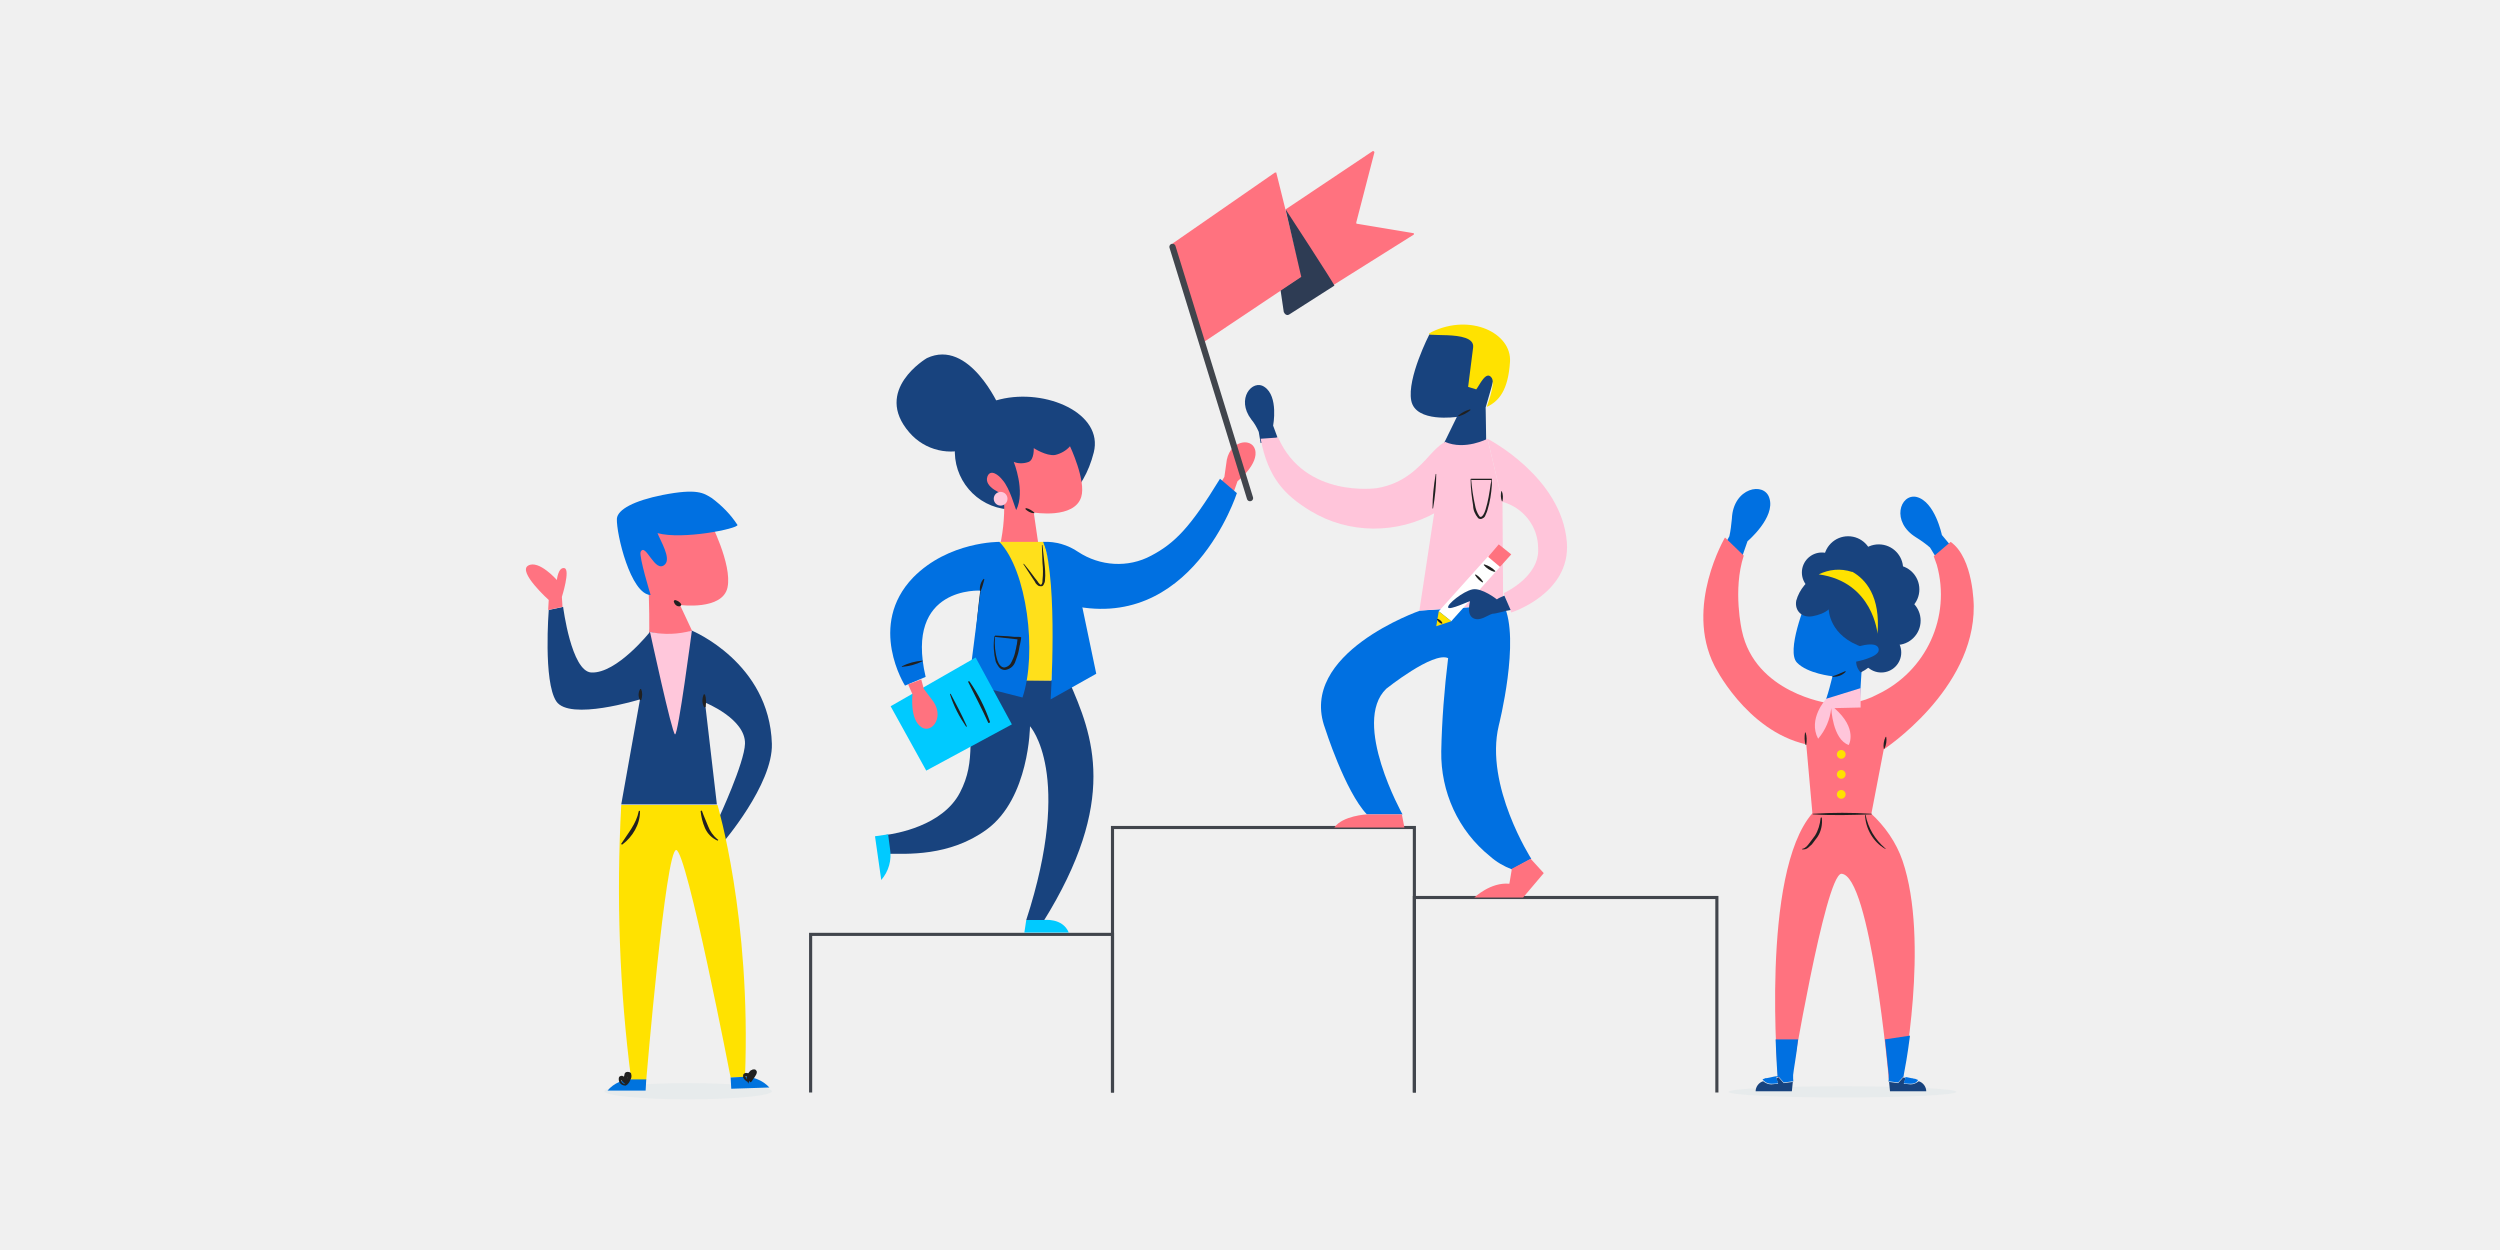
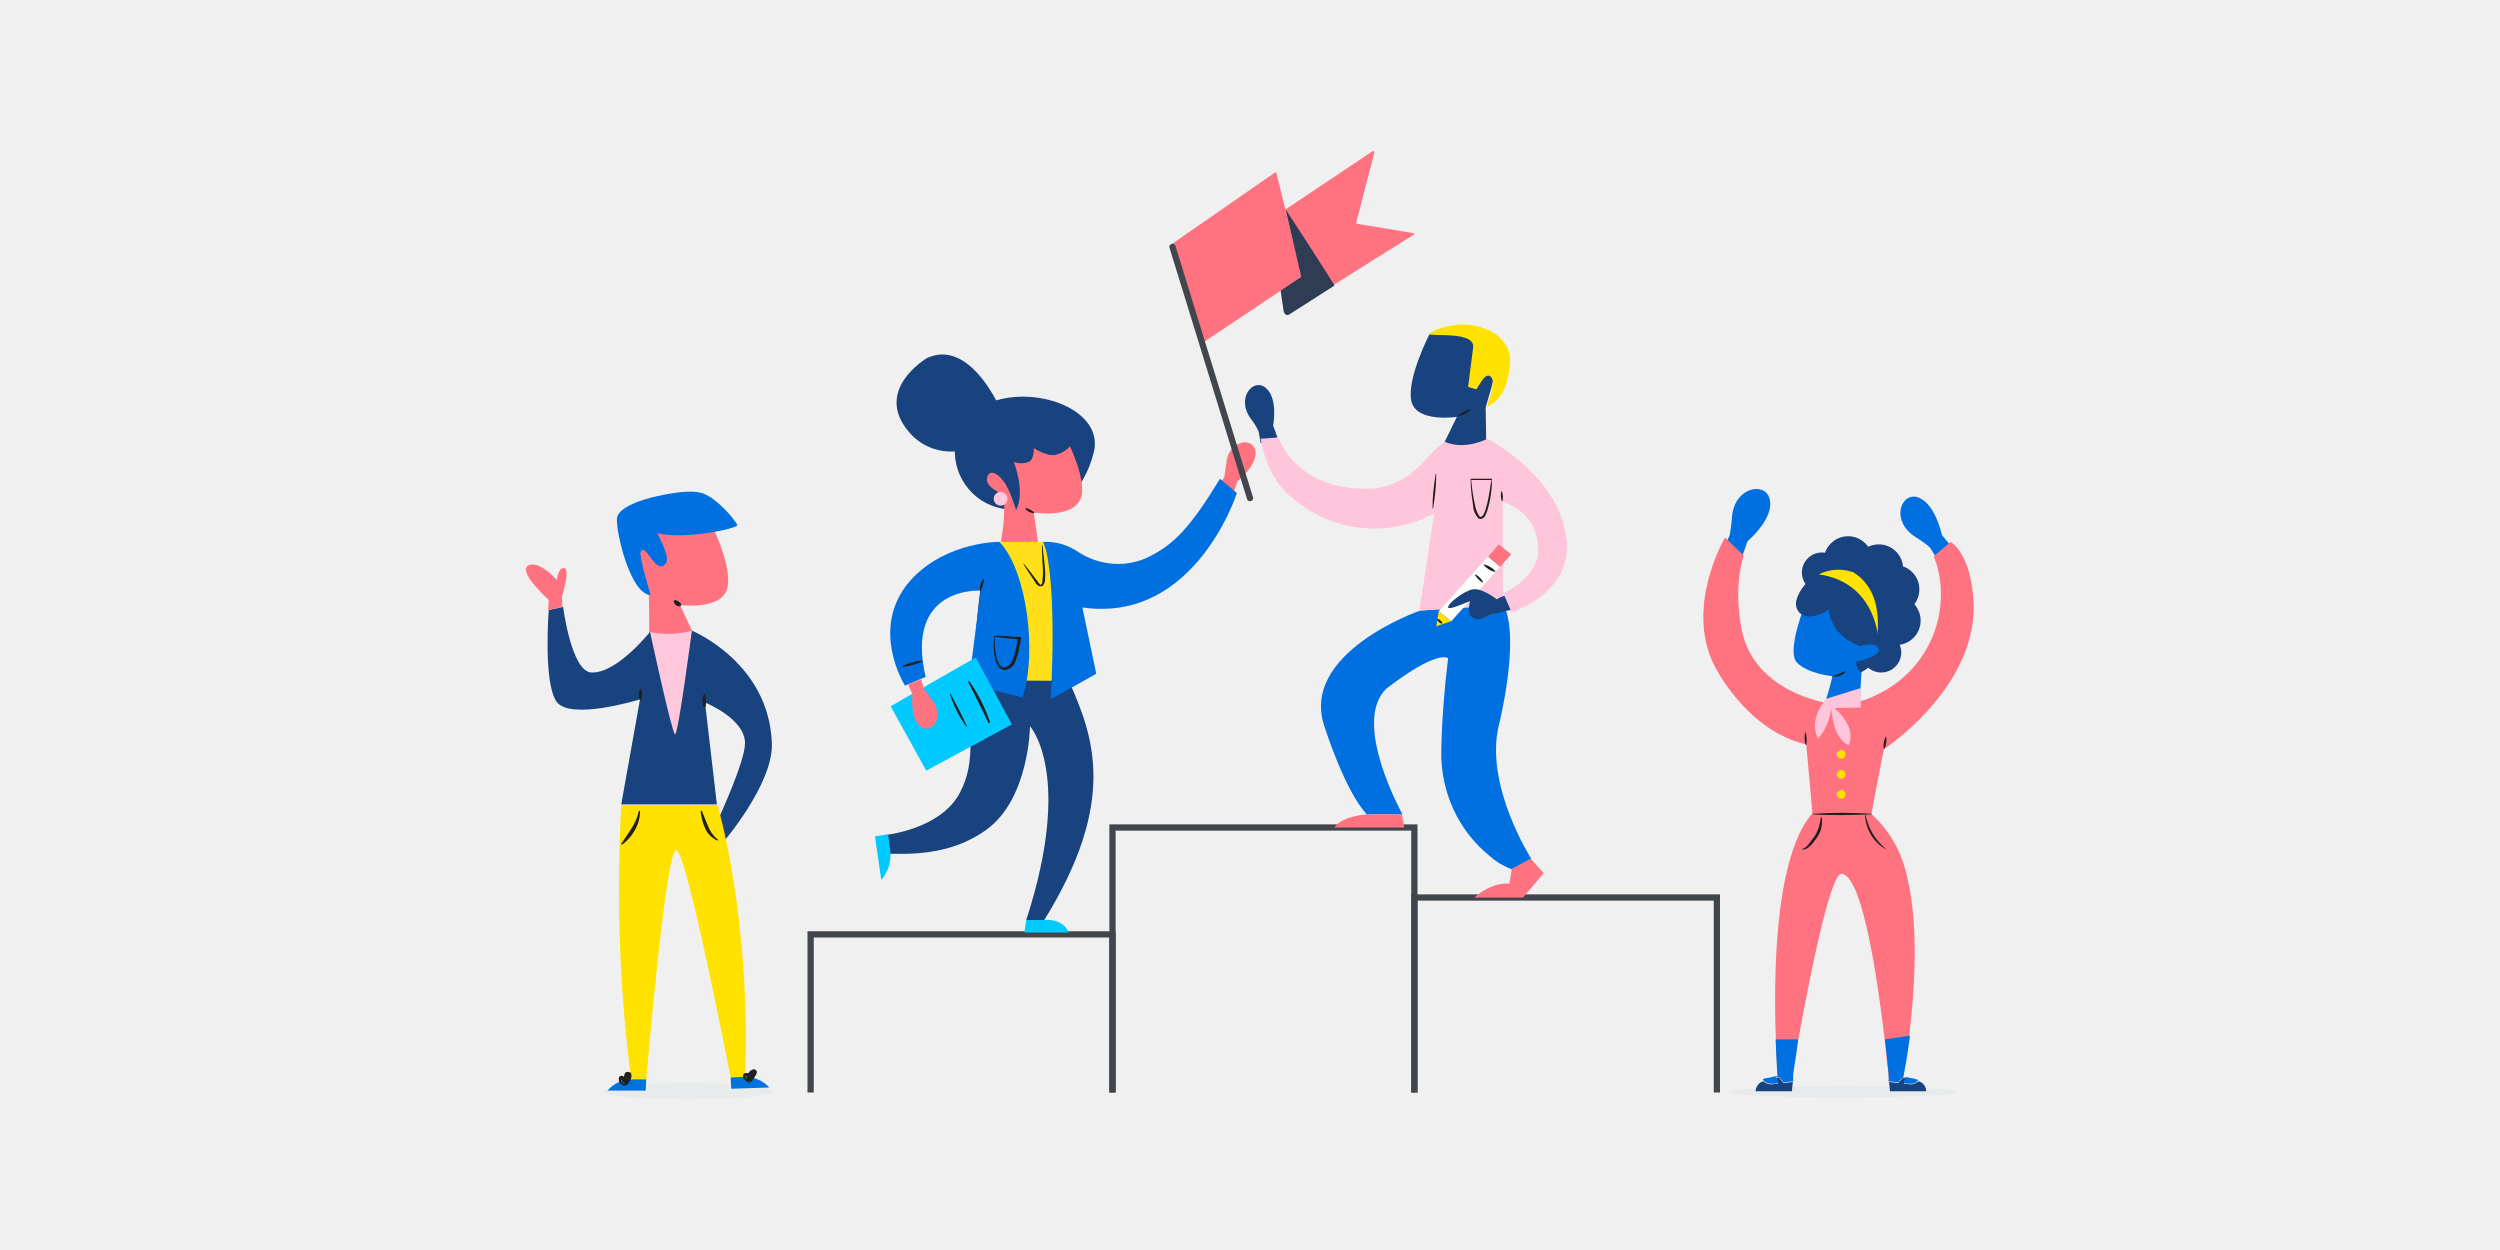
<svg xmlns="http://www.w3.org/2000/svg" version="1.1" id="Layer_1" x="0px" y="0px" width="400px" height="200px" viewBox="0 0 400 200" style="enable-background:new 0 0 400 200;" xml:space="preserve">
  <style type="text/css">
	.st0{fill:#FF727F;}
	.st1{fill:#18437E;}
- 	.st2{fill:none;stroke:#41454C;stroke-width:0.5;stroke-miterlimit:10;}
+ 	.st2{fill:none;stroke:#41454C;strokeWidth:0.5;stroke-miterlimit:10;}
	.st3{fill:#E7EBEC;}
	.st4{fill:#FF7381;}
	.st5{fill:#FFE200;}
	.st6{fill:#0073DE;}
	.st7{fill:#FFC7DB;}
	.st8{fill:#0070E1;}
	.st9{fill:#202020;}
	.st10{fill:#00CAFF;}
	.st11{fill:#FFE01B;}
	.st12{fill:#FFC5DA;}
	.st13{fill:#FFFFFF;}
	.st14{fill:none;stroke:#41454C;stroke-linecap:round;stroke-miterlimit:10;}
	.st15{fill:#EDF1F2;}
	.st16{fill:#2E3C54;}
</style>
  <g id="Layer_2_1_">
    <path class="st0" d="M197.4,78.7L198,77c0,0,3.5-2.8,2.8-5.1c-0.6-2-4.3-1.4-4.6,2.3c-0.1,0.7-0.2,1.4-0.3,2.1l-0.9,1.5L197.4,78.7   z" />
    <path class="st1" d="M204.4,70l-0.7-1.9c0,0,0.9-4.7-1.4-6.2c-1.9-1.3-4.6,1.9-2.1,5.2c0.5,0.6,0.9,1.3,1.2,2l0.3,1.8L204.4,70z" />
    <polyline class="st2" points="129.7,174.8 129.7,149.5 178,149.5 178,174.8  " />
    <polyline class="st2" points="178,174.8 178,132.4 226.3,132.4 226.3,174.8  " />
    <polyline class="st2" points="226.3,174.8 226.3,143.6 274.7,143.6 274.7,174.8  " />
    <ellipse class="st3" cx="110.1" cy="174.6" rx="13.4" ry="1.3" />
    <path class="st4" d="M113.5,83.2c0,0,3.7,7.1,2.9,10.8s-7.6,2.8-7.6,2.8l2.2,4.7c0,0-7.4,0.4-7.2,0.2s0-7,0-6.5c0,0-2-6.2-1.9-6.8   s3.8-6.3,3.8-6.3L113.5,83.2z" />
    <path class="st1" d="M104,101.1c0,0,3.8,1.2,6.7-0.2c0,0,12.4,5.1,12.8,18.1c0.2,6.5-7.9,15.9-7.9,15.9l-0.6-4   c0,0,4.1-8.8,4.2-11.9c0.1-4-6.4-6.6-6.4-6.6l1.9,16.3H99.4l3-16.8c0,0-11.3,3.5-13.4,0.3s-1.2-14.6-1.2-14.6l2.3-0.5   c0,0,1.3,10.3,4.5,10.5C98.7,107.8,104,101.1,104,101.1z" />
    <path class="st5" d="M119.2,172.3c1-25.5-4.4-43.5-4.4-43.5H99.4c-0.8,14.7-0.3,29.4,1.6,44h2.4c0,0,3.1-37,4.8-36.8   s8.7,36.4,8.7,36.4L119.2,172.3z" />
    <path class="st6" d="M101.4,172.7c-1.6-0.1-3.2,0.6-4.2,1.8h6.1l0.1-1.8L101.4,172.7z" />
    <path class="st6" d="M118.8,172.3c1.6-0.1,3.2,0.5,4.3,1.7l-6.1,0.2l-0.1-1.8L118.8,172.3z" />
    <path class="st7" d="M110.7,100.9c0,0-2.2,16.8-2.7,16.6s-4-16.4-4-16.4C106.2,101.6,108.5,101.5,110.7,100.9z" />
    <path class="st4" d="M89.9,95.5c0,0,1.4-4.4,0.4-4.6s-1.2,1.9-1.2,1.9s-2.9-3.3-4.6-2.3s3.3,5.5,3.3,5.5l-0.1,1.6l2.3-0.5   L89.9,95.5z" />
    <path class="st8" d="M118,84c0,0.6-8.8,2.4-12.8,1.3c0.5,1.3,2.2,4,1.2,5c-1.6,1.6-3.1-3.6-3.9-2c-0.3,0.7,1.6,6.9,1.6,6.9   c-3.2-0.1-5.5-9.8-5.4-12.2c0.1-1.5,2.8-2.9,7.3-3.8c5.6-1.1,6.6-0.3,7.9,0.5C115.5,80.9,116.9,82.3,118,84z" />
    <path class="st9" d="M108.8,97c-0.5,0.1-0.9-0.3-1-0.8c0,0,0.1-0.2,0.2-0.2c0.4,0.1,0.8,0.3,1,0.7C109,96.9,108.9,96.9,108.8,97z" />
    <path class="st9" d="M102.6,110.3c0.2,0.5,0.2,1.1,0,1.7c-0.1,0-0.1,0-0.2,0c-0.3-0.5-0.3-1.2,0-1.7   C102.4,110.2,102.5,110.2,102.6,110.3z" />
    <path class="st9" d="M112.7,113.2c-0.4-0.6-0.4-1.4-0.1-2.1c0,0,0.2,0,0.2,0c0.2,0.6,0.2,1.3,0.1,2   C112.9,113.1,112.7,113.2,112.7,113.2z" />
    <path class="st9" d="M99.4,135c1.1-1.7,2.4-3.2,2.8-5.2c0-0.1,0.2-0.1,0.2,0c0,1.1-0.3,2.1-0.8,3c-0.5,0.9-1.2,1.7-2,2.3   C99.5,135.2,99.3,135,99.4,135z" />
    <path class="st9" d="M114.8,134.5c-0.9-0.4-1.6-1.1-2-2c-0.4-0.9-0.6-1.8-0.7-2.7c0-0.1,0.2-0.1,0.2-0.1c0.3,0.9,0.7,1.7,1,2.5   c0.3,0.8,0.8,1.5,1.5,2.1C115,134.3,114.9,134.5,114.8,134.5z" />
    <path class="st9" d="M100,173.5c0.1-0.3,0.2-0.5,0.3-0.8c0.1-0.2,0.1-0.4,0.1-0.7l0,0l0,0l0,0l0,0c0,0,0.1,0.1,0,0.1   c0,0,0,0.1,0,0.1c0,0.2-0.1,0.5-0.1,0.7l-0.1,0.8l-0.5-0.6l-0.2-0.2l-0.1-0.1 M99.4,172.8c0,0.4,0.3,0.6,0.7,0.7   c0.1,0,0.1,0.2,0,0.2c-0.6,0-1.1-0.4-1.1-1c0,0,0,0,0,0c0-0.2,0-0.4,0.2-0.5c0.2-0.1,0.4-0.1,0.5,0c0.3,0.1,0.5,0.3,0.6,0.6   l-0.5,0.2c0-0.3,0-0.7,0.1-1c0-0.3,0.2-0.5,0.5-0.5c0.3,0,0.6,0.1,0.6,0.4c0.1,0.3,0,0.7-0.2,1c-0.1,0.3-0.3,0.5-0.5,0.7   c-0.1,0-0.2-0.1-0.2-0.1L99.4,172.8z" />
    <path class="st9" d="M119.9,172.8l0.3-0.8c0.1-0.2,0.2-0.5,0.2-0.6s0,0,0.1,0s0.1-0.1,0.1,0s0,0.2,0,0.2l0,0   c-0.1,0.1-0.1,0.1-0.2,0.2c-0.1,0.2-0.2,0.4-0.3,0.7l-0.4,0.9l-0.2-0.9c0-0.1,0-0.2-0.1-0.3c0,0,0,0-0.1,0c0,0,0,0,0,0   c0,0,0,0,0,0.1c0,0.1,0,0.1,0.1,0.2c0.1,0.1,0.2,0.3,0.3,0.4c0,0.1-0.1,0.2-0.1,0.2c-0.2-0.1-0.3-0.2-0.5-0.4   c-0.1-0.1-0.1-0.2-0.2-0.3c0-0.1,0-0.3,0-0.4c0.1-0.3,0.4-0.4,0.7-0.3c0,0,0.1,0,0.1,0c0.1,0.1,0.2,0.2,0.3,0.3   c0,0.1,0.1,0.2,0.1,0.3h-0.6c0.1-0.3,0.2-0.6,0.4-0.8c0.1-0.1,0.2-0.3,0.4-0.3c0.1-0.1,0.2-0.1,0.4-0.1c0.3,0,0.4,0.4,0.4,0.4   c0,0.3-0.2,0.6-0.4,0.9c-0.2,0.2-0.3,0.5-0.5,0.7S119.9,172.9,119.9,172.8z" />
    <path class="st1" d="M162.5,81.6l-1.2-0.1c-5.1-0.4-8.9-4.9-8.5-10c0-0.2,0-0.5,0.1-0.7c0.6-3.2,2.9-5.9,7.1-6.9   c7.3-1.8,16.6,2.2,15,8.5S169,83.1,162.5,81.6" />
    <path class="st0" d="M160.4,76.8c-0.6-0.8-1.9-1.8-2.4-0.6c-0.7,1.8,2.6,2.9,2.6,2.9c0.2,2.7,0,5.5-0.6,8.2   c-0.1,0.2,6.2,0.2,6.2,0.2l-0.8-5.5c0,0,6.5,1.1,7.6-2.5c0.8-2.6-1.8-8.1-1.8-8.1c-0.6,0.7-1.5,1.2-2.4,1.4   c-1.4,0.2-3.4-1.1-3.4-1.1s0.1,1.8-0.8,2.2c-0.8,0.3-1.7,0.3-2.4,0c0,0,1.9,4.7,0.4,7.7C162.5,81.6,161.6,78.1,160.4,76.8z" />
    <path class="st1" d="M141.9,136.6c3.1,0,10,0.5,16-3.9c6.8-5,6.9-16.5,6.9-16.5s7,7.6-0.6,31l2.7,0.3c12.1-19.4,8-29.8,4.1-38.6   l-15.3-0.2c-1,9.2,0.6,12.9-2.1,18.1c-2.8,5.4-10.4,6.6-11.9,6.8L141.9,136.6z" />
    <path class="st10" d="M142.4,135.8c0.3,1.8-0.2,3.6-1.4,5l-1-7l2.1-0.3L142.4,135.8z" />
    <path class="st10" d="M167,147.2c0,0,3-0.4,4,2h-7.1l0.3-2H167z" />
    <path class="st9" d="M157,94.9c-0.2,2.3-0.3,4.6-0.5,7s-0.4,4.5-0.5,6.8l6.5,0.1c-0.9-2.2-1.8-4.5-2.7-6.8L157,94.9   c-0.1-0.4,0-0.4,0.2,0l5.8,14.2l-7.5-0.1l0.6-7.2c0.2-2.3,0.4-4.6,0.7-7C156.9,94.4,157,94.4,157,94.9z" />
    <path class="st11" d="M159.9,86.7c1.1,1.1,4.7,15.5,3.8,22.2h4.5c0,0,1.5-14-1.2-22.2L159.9,86.7z" />
    <path class="st8" d="M159.9,86.7c4.4,4.5,6.1,17.8,3.7,24.9l-8.6-2.2l1.9-14.9c0,0-12.2-0.8-8.8,13.8l-3.3,1.4   c0,0-6.1-9.6,1.3-17.3C151.8,86.6,159.9,86.7,159.9,86.7z" />
    <path class="st8" d="M166.9,86.7c2-0.1,4,0.5,5.6,1.6c3.5,2.3,8,2.6,11.7,0.6c3.8-2,6.3-4.6,11-12.3l2.7,2.3   c0,0-7.3,22.8-27.2,17.8" />
    <path class="st8" d="M173.1,96.8l2.3,11l-7.3,4.1c0,0,1.2-18.2-1.1-25.2" />
    <path class="st9" d="M159.4,101.7l1.9,0.1l1,0.1h0.5h0.2c0.1,0,0.3,0,0.4,0.1l-0.1,0.6l-0.1,0.5c-0.1,0.3-0.1,0.6-0.2,1   c-0.1,0.6-0.4,1.3-0.6,1.9c-0.3,0.7-0.9,1.1-1.6,1.2c-0.4,0-0.8-0.2-1-0.5c-0.2-0.3-0.4-0.6-0.5-0.9c-0.3-1.3-0.4-2.6-0.2-3.9   c0-0.2,0.2-0.2,0.1,0c-0.1,1.3,0,2.5,0.4,3.8c0.2,0.6,0.6,1.1,1.1,1.1c0.6-0.1,1-0.5,1.2-1c0.3-0.6,0.5-1.2,0.6-1.8   c0.1-0.3,0.1-0.6,0.2-0.9l0.1-0.8l-3.6-0.4C159.2,101.8,159.2,101.6,159.4,101.7z" />
    <circle class="st7" cx="160.1" cy="79.8" r="1.1" />
    <polygon class="st10" points="142.5,113 156.1,105.2 161.9,115.9 148.2,123.3  " />
    <path class="st0" d="M145.3,109.5l0.7,1.6c0,0-0.5,4.1,1.5,5.3c1.7,1,3.8-1.9,1.5-4.6c-0.4-0.5-0.8-1.1-1.2-1.6l-0.4-1.5   L145.3,109.5z" />
    <path class="st9" d="M158.1,115.6c-1-2.2-2.1-4.3-3.2-6.5c0,0,0-0.1,0.1-0.1c0,0,0.1,0,0.1,0c1.4,2,2.5,4.2,3.3,6.5   c0,0,0,0.1,0,0.1C158.1,115.7,158.1,115.7,158.1,115.6L158.1,115.6z" />
    <path class="st9" d="M154.6,116.3c-1.1-1.6-2-3.3-2.6-5.2c0-0.1,0.1-0.1,0.1-0.1c0.9,1.7,1.8,3.4,2.6,5.2   C154.7,116.2,154.6,116.3,154.6,116.3z" />
    <path class="st9" d="M157.5,92.7c-0.2,0.7-0.3,1.2-0.6,1.9c0,0-0.1,0-0.1,0c-0.1-0.7,0.1-1.5,0.6-2   C157.4,92.6,157.5,92.7,157.5,92.7z" />
    <path class="st9" d="M163.9,90.3c0.6,0.7,1.1,1.4,1.7,2.2L166,93c0.1,0.2,0.2,0.3,0.4,0.5c0.1,0.1,0.2,0.1,0.3-0.1   c0.1-0.2,0.1-0.4,0.1-0.6c0.1-0.9,0.1-1.8,0-2.7l-0.1-2.8c0-0.1,0.1-0.2,0.1,0l0.3,2.7c0.1,0.9,0.2,1.9,0.1,2.8   c0,0.3-0.1,0.5-0.2,0.7c-0.1,0.2-0.2,0.3-0.4,0.3c-0.2,0-0.3,0-0.5-0.1c-0.2-0.2-0.4-0.3-0.5-0.6l-0.4-0.6c-0.5-0.8-1-1.5-1.5-2.3   C163.7,90.2,163.8,90.2,163.9,90.3z" />
    <path class="st9" d="M144.3,106.6c1-0.5,2.1-0.8,3.3-0.9c0,0,0.1,0.1,0,0.1c-1,0.5-2.1,0.8-3.3,0.9   C144.3,106.8,144.3,106.6,144.3,106.6z" />
    <path class="st9" d="M164.2,81.3c0.5,0.1,0.9,0.4,1.3,0.7c0,0,0,0.2-0.1,0.1c-0.5,0-1-0.3-1.4-0.7   C164.1,81.4,164.2,81.3,164.2,81.3z" />
    <path class="st1" d="M159.9,65.1c0,0-4.8-11-11.6-7.8c0,0-8.7,5.1-2.8,11.9c2.5,2.9,6.5,3.8,10,2.4L159.9,65.1z" />
    <path class="st8" d="M227.2,97.7c0,0-19.6,6.8-15.2,18.8c0,0,3.2,10.1,6.7,13.8h5.7c0,0-8.2-14.7-2.6-20.1c0,0,7.5-6,9.9-4.9   c-0.6,4.9-1,9.9-1.1,14.9c-0.1,6.5,2.7,12.7,7.8,16.8c1,0.9,2.2,1.6,3.5,2.1l3.1-1.7c0,0-7.5-11.7-5.2-21.3c0,0,3.5-13.8,0.8-19.3   L227.2,97.7z" />
    <path class="st1" d="M228.7,53.5c0,0-3.6,7-2.9,10.6c0.7,3.6,7.3,2.6,7.3,2.6l-2.2,4.5c0,1.1,7,1.2,6.9,0.2c0-0.3-0.1-6.7-0.1-6.2   c0,0,1.8-6,1.7-6.5s-3.7-6-3.7-6L228.7,53.5z" />
    <path class="st5" d="M229.1,53.1c-2.6,1.2,7-0.6,6.6,2.5s-0.8,6.3-0.8,6.3l1.3,0.4c0.5-0.6,1.6-3.2,2.5-1.8c0.6,1-0.9,4.7-0.8,4.6   c1.9-0.9,3.4-2.6,3.7-7.2S235.3,50.1,229.1,53.1z" />
    <path class="st12" d="M238,70.2c0,0-3.6,1.9-6.8,0.5l-4.1,27l13.4-1l-0.1-16.4" />
    <path class="st12" d="M201.7,70.2c1.2,6.4,4,9.1,7.9,11.5c6.2,3.8,14,3.8,20.3,0.2c0.6-0.3,0.9-0.5,0.9-0.5l0.5-10.7   c0,0-0.7,0.1-2.5,2.1s-4.2,4.6-8.5,5.3c0,0-11.5,1.7-15.8-8.1L201.7,70.2z" />
    <path class="st12" d="M238,70.2c0,0,11.9,6.1,12.7,16.6c0.6,8.2-8.9,11.2-8.9,11.2l-1.2-3.1c0,0,5.8-2.6,5.5-7.2   c0-3.5-2.4-6.5-5.7-7.4" />
    <polygon class="st13" points="230.2,97.8 238.2,88.9 240.1,90.6 232.2,99.4  " />
    <polygon class="st5" points="232.2,99.4 229.8,100.2 230.2,97.8  " />
    <polygon class="st0" points="238.1,89.1 240,90.7 241.8,88.7 239.8,87.1  " />
    <path class="st1" d="M241.7,97.6c-0.8,0.1-2.3,0.6-2.9,0.6c-0.8,0.2-2,1.3-3.1,0.7s-0.5-2.6-0.5-2.7s-3.3,1.5-3.5,1   s2.4-2.6,3.9-2.9s3.9,1.6,3.9,1.6c0.4-0.3,0.8-0.4,1.2-0.6L241.7,97.6z" />
    <path class="st9" d="M235.4,76.6h2h1.1c0.1,0,0.1,0,0.2,0v0.2v0.3v0.5c-0.1,1.4-0.3,2.7-0.7,4c-0.1,0.4-0.3,0.7-0.4,1   c-0.1,0.2-0.3,0.3-0.5,0.4c-0.2,0.1-0.5,0-0.6-0.1c-0.5-0.6-0.8-1.3-0.8-2c-0.2-1.3-0.4-2.7-0.4-4.1c0-0.2,0.1-0.2,0.1,0   c0.1,1.3,0.3,2.7,0.6,4c0.1,0.6,0.3,1.2,0.7,1.8c0.2,0.2,0.4,0.1,0.6-0.2c0.2-0.3,0.3-0.6,0.4-0.9c0.4-1.3,0.6-2.6,0.8-4l0.1-0.5   c0-0.2,0-0.2,0-0.2h-1h-2C235.2,76.8,235.2,76.6,235.4,76.6z" />
    <path class="st9" d="M240.3,78.6c0.2,0.5,0.2,1.1,0.1,1.6c0,0-0.1,0-0.1,0c-0.2-0.5-0.2-1.1-0.1-1.6   C240.2,78.6,240.3,78.6,240.3,78.6z" />
    <path class="st9" d="M229.8,75.9c0,1.8-0.2,3.6-0.5,5.4c0,0.1-0.1,0.1-0.1,0c0-1.8,0.2-3.6,0.5-5.4   C229.7,75.8,229.8,75.8,229.8,75.9z" />
    <path class="st9" d="M235.3,65.6c-0.6,0.5-1.2,0.8-1.9,1c0,0-0.1-0.1-0.1-0.1c0.6-0.5,1.2-0.8,1.9-1   C235.2,65.5,235.3,65.6,235.3,65.6z" />
    <path class="st9" d="M230.7,99.8c-0.3-0.1-0.6-0.3-0.8-0.7c0,0,0.1-0.1,0.1-0.1c0.3,0.1,0.6,0.3,0.8,0.7   C230.8,99.7,230.7,99.8,230.7,99.8z" />
    <path class="st9" d="M239.1,91.5c-0.7-0.2-1.3-0.6-1.7-1.1c0,0,0-0.1,0.1-0.1c0.7,0.2,1.3,0.6,1.8,1.1   C239.2,91.4,239.1,91.5,239.1,91.5z" />
    <path class="st9" d="M237.2,93.2c-0.5-0.3-0.9-0.7-1.2-1.2c0,0,0.1-0.1,0.1-0.1c0.5,0.3,0.9,0.7,1.2,1.2   C237.3,93.1,237.2,93.2,237.2,93.2z" />
    <path class="st0" d="M218.7,130.3c0,0-3.9,0.2-5.2,2.1h11.2l-0.4-2.1H218.7z" />
    <path class="st0" d="M244.9,137.4l2.1,2.3l-3.3,3.9h-7.8c0,0,2.6-2.5,5.6-2.2l0.4-2.4L244.9,137.4z" />
    <path class="st0" d="M192.3,54.8l-4.7-15.7c0-0.1,0-0.1,0.1-0.2L204,27.6c0.1,0,0.2,0,0.2,0c0,0,0,0,0,0l4.1,16.5   c0,0.1,0,0.1-0.1,0.2l-15.7,10.5C192.5,54.9,192.4,54.9,192.3,54.8C192.3,54.8,192.3,54.8,192.3,54.8z" />
    <path class="st0" d="M205.7,33.5l13.9-9.3c0.1-0.1,0.2,0,0.3,0.1c0,0,0,0.1,0,0.1l-2.9,11.2c0,0.1,0,0.2,0.1,0.2c0,0,0,0,0,0l9,1.5   c0.1,0,0.2,0.1,0.1,0.2c0,0,0,0.1-0.1,0.1l-19.9,12.5c-0.1,0.1-0.3,0-0.3-0.1c0,0,0,0,0-0.1l-0.9-3.5l3.3-2.2   c0.1,0,0.1-0.1,0.1-0.2L205.7,33.5z" />
    <line class="st14" x1="200" y1="79.7" x2="187.6" y2="39.5" />
    <path class="st8" d="M312.2,87.4l-1.5-1.8c0,0-1.1-5.4-4.1-6.1c-2.6-0.5-4.1,4,0,6.5c0.8,0.5,1.5,1,2.2,1.6l1.1,1.8L312.2,87.4z" />
    <path class="st8" d="M278.8,88.9l0.8-2.3c0,0,4.5-3.8,3.5-6.9c-0.8-2.7-5.8-1.7-6,3.3c-0.1,1-0.2,1.9-0.4,2.8l-1.1,2L278.8,88.9z" />
    <ellipse class="st3" cx="294.8" cy="174.7" rx="18.2" ry="0.9" />
    <path class="st0" d="M284.5,172.6l2.2-2.6l-0.1,2.7c0,0.1,5.4-32.5,8-32.9c4.7,0.1,7.6,32.8,7.6,32.8l2.2-0.1c0,0,4.4-21.9,0-34.8   c-1-2.9-2.8-5.5-5.1-7.6H290C281.6,139.7,284.5,172.6,284.5,172.6z" />
    <path class="st0" d="M289,119.1l1,11.2h9.4l2-10.4c0,0,14.5-9.5,14.4-22.9c0,0,0-7.7-3.7-10.3l-2.7,2.3c0.2,0.5,0.3,0.9,0.5,1.4   c2.3,8.3-1.7,17-9.5,20.7c-2.4,1.3-5.2,1.8-7.9,1.4c0,0-11.7-1.6-13.8-11.6c0,0-1.5-6.5,0.3-12l-3-2.9c0,0-6.5,11-1.7,20.5   C274.2,106.3,279.3,116.9,289,119.1z" />
    <path class="st8" d="M289.5,95c-0.8,1.8-3.7,9.2-2,11s5.7,2.2,5.7,2.2c-0.3,1.2-0.6,2.4-1,3.6c-0.2,0.5,0.3,0.7,2.4,0.9   s3,0.3,3-0.9c0-0.7,0.4-6.7,0.4-6.7s2.9-0.2,3-1.5s-1.3-1.3-2.8-0.9l0.2-2.6C298.5,100.2,292.3,95.7,289.5,95z" />
    <path class="st9" d="M301.4,119.8c-0.1-0.6,0-1.3,0.3-1.9h0.1c0.1,0.6,0,1.3-0.3,1.9C301.5,119.8,301.4,119.8,301.4,119.8z" />
    <path class="st9" d="M288.9,119.2c-0.2-0.6-0.2-1.3-0.1-2c0,0,0.1,0,0.1,0c0.2,0.6,0.2,1.3,0.1,2   C289.1,119.2,288.9,119.2,288.9,119.2z" />
    <path class="st9" d="M301.6,135.8c-1.9-1.1-3.1-3.2-3.2-5.4c0-0.1,0.1-0.1,0.1,0c0.4,2.1,1.5,3.9,3.1,5.3   C301.8,135.7,301.7,135.8,301.6,135.8z" />
    <path class="st9" d="M288.4,135.8c0.5-0.1,0.8-0.5,1.1-0.9c0.3-0.4,0.6-0.8,0.9-1.2c0.5-0.8,0.8-1.8,0.9-2.8c0,0,0-0.1,0.1-0.1   s0.1,0,0.1,0.1c0.1,1-0.1,2.1-0.7,3c-0.3,0.4-0.6,0.8-0.9,1.2c-0.4,0.3-0.7,0.8-1.3,0.8C288.3,136,288.3,135.8,288.4,135.8z" />
    <path class="st9" d="M295.3,107.5c-0.6,0.6-1.3,0.8-2.1,0.8c0,0,0-0.1,0-0.1c0.7-0.2,1.3-0.5,2-0.8   C295.3,107.4,295.4,107.5,295.3,107.5z" />
    <path class="st12" d="M297.7,110.1l-5.5,1.7c0,0-3,3.2-1.3,6.4c1.2-1.4,1.9-3.1,2.1-4.9c0,0,0.2,5,2.8,5.9c0,0,1.5-2.6-2.3-5.9   l4.2-0.1L297.7,110.1z" />
    <path class="st15" d="M289.6,92.1c9.7-0.2,11.8,8.8,11.8,8.8c-0.5-6.6-3.5-9.1-6-10.1h-0.1C293.3,90.5,291.3,91,289.6,92.1z" />
    <circle class="st1" cx="295.7" cy="89.7" r="3.9" />
    <circle class="st1" cx="300.6" cy="91" r="3.9" />
    <circle class="st1" cx="303.2" cy="94.3" r="3.9" />
    <circle class="st1" cx="303.4" cy="99.3" r="3.9" />
    <circle class="st1" cx="291.5" cy="91.6" r="3.2" />
    <circle class="st1" cx="301" cy="104.4" r="3.2" />
    <path class="st1" d="M290,98.6c1-0.2,1.9-0.5,2.6-1.1c0,0,0,4.3,5.6,6.1c-1.2,0.8-1.6,2.4-0.8,3.6c0.1,0.1,0.2,0.3,0.3,0.4   c1.8-0.9,3.2-2.5,3.9-4.4c0.9-2.4,2.5-9.7-5.4-11.7h-0.1c-1.7-0.6-3.6-0.4-5.3,0.4l0,0c-1.6,0.9-2.9,2.4-3.4,4.2   C287.1,97.7,288.3,98.9,290,98.6z" />
    <path class="st5" d="M291,91.9c8.7,1.2,9.4,9.5,9.4,9.5c0.5-6-1.9-8.7-4-9.9h-0.1C294.5,90.9,292.6,91.1,291,91.9z" />
    <path class="st8" d="M296.8,105.9c0,0,3.8-0.7,3.8-1.9s-1.9-1-3.4-0.5" />
    <path class="st9" d="M290.1,130.2c3.1-0.2,6.2-0.2,9.3,0c0.1,0,0.1,0.1,0,0.1c-3.1,0.1-6.2,0.2-9.3,0   C290,130.3,290,130.2,290.1,130.2z" />
    <path class="st1" d="M306.5,172.8L306.5,172.8L306.5,172.8z" />
    <path class="st1" d="M306.3,172.7l-0.5-0.1C306,172.6,306.1,172.6,306.3,172.7z" />
    <path class="st1" d="M302.2,172.6L302.2,172.6c0,0.2,0,0.5,0,0.5s0.7,0.1,1.5,0.2l0.8-0.9l0.4,0.1l-0.3,0.9c0.4,0,0.8,0.1,1.1,0.1   c0.5,0,0.9-0.2,1.3-0.5c0.7,0.2,1.2,0.9,1.2,1.6h-5.8L302.2,172.6z" />
    <path class="st8" d="M305.7,173.4c-0.3,0-0.7,0-1.1-0.1l0.3-0.9l-0.4-0.1l-0.8,0.9c-0.8-0.1-1.5-0.2-1.5-0.2s0-0.3,0-0.5   s0-0.4,0-0.5c-0.1-1-0.3-3-0.6-5.7l4-0.6c-0.4,3.1-0.8,5.3-1,6.3l0,0c0,0.1,0,0.2-0.1,0.3c0.4,0,0.9,0.1,1.3,0.2l0.5,0.1h0.1h0   c0.2,0.1,0.3,0.1,0.5,0.2l0,0C306.6,173.3,306.2,173.4,305.7,173.4z" />
    <path class="st1" d="M282.6,172.8L282.6,172.8L282.6,172.8z" />
    <path class="st1" d="M282.8,172.7l0.5-0.1C283.1,172.6,282.9,172.6,282.8,172.7z" />
    <path class="st1" d="M286.9,172.6L286.9,172.6c0,0.2,0,0.5,0,0.5s-0.7,0.1-1.5,0.2l-0.8-0.9l-0.4,0.1l0.3,0.9   c-0.4,0-0.8,0.1-1.1,0.1c-0.5,0-0.9-0.2-1.3-0.5c-0.7,0.2-1.2,0.9-1.2,1.6h5.8L286.9,172.6z" />
    <path class="st8" d="M283.4,173.4c0.3,0,0.7,0,1.1-0.1l-0.3-0.9l0.4-0.1l0.8,0.9c0.8-0.1,1.5-0.2,1.5-0.2s0-0.3,0-0.5s0-0.4,0-0.5   c0.1-1,0.5-3,0.8-5.7h-3.6c0.1,3,0.3,5.9,0.3,5.9c-0.4,0-0.8,0.1-1.2,0.2l-0.5,0.1h-0.1h-0.1c-0.2,0.1-0.3,0.1-0.5,0.2l0,0   C282.4,173.2,282.9,173.4,283.4,173.4z" />
    <circle class="st5" cx="294.6" cy="120.7" r="0.7" />
    <circle class="st5" cx="294.6" cy="123.9" r="0.7" />
    <circle class="st5" cx="294.6" cy="127.1" r="0.7" />
    <path class="st16" d="M205.7,33.5c0,0,7.9,12.1,7.8,12.2l-7.2,4.6c-0.3,0.2-0.6,0.1-0.8-0.2c0-0.1-0.1-0.1-0.1-0.2l-0.5-3.4   l3.3-2.2L205.7,33.5z" />
  </g>
</svg>
